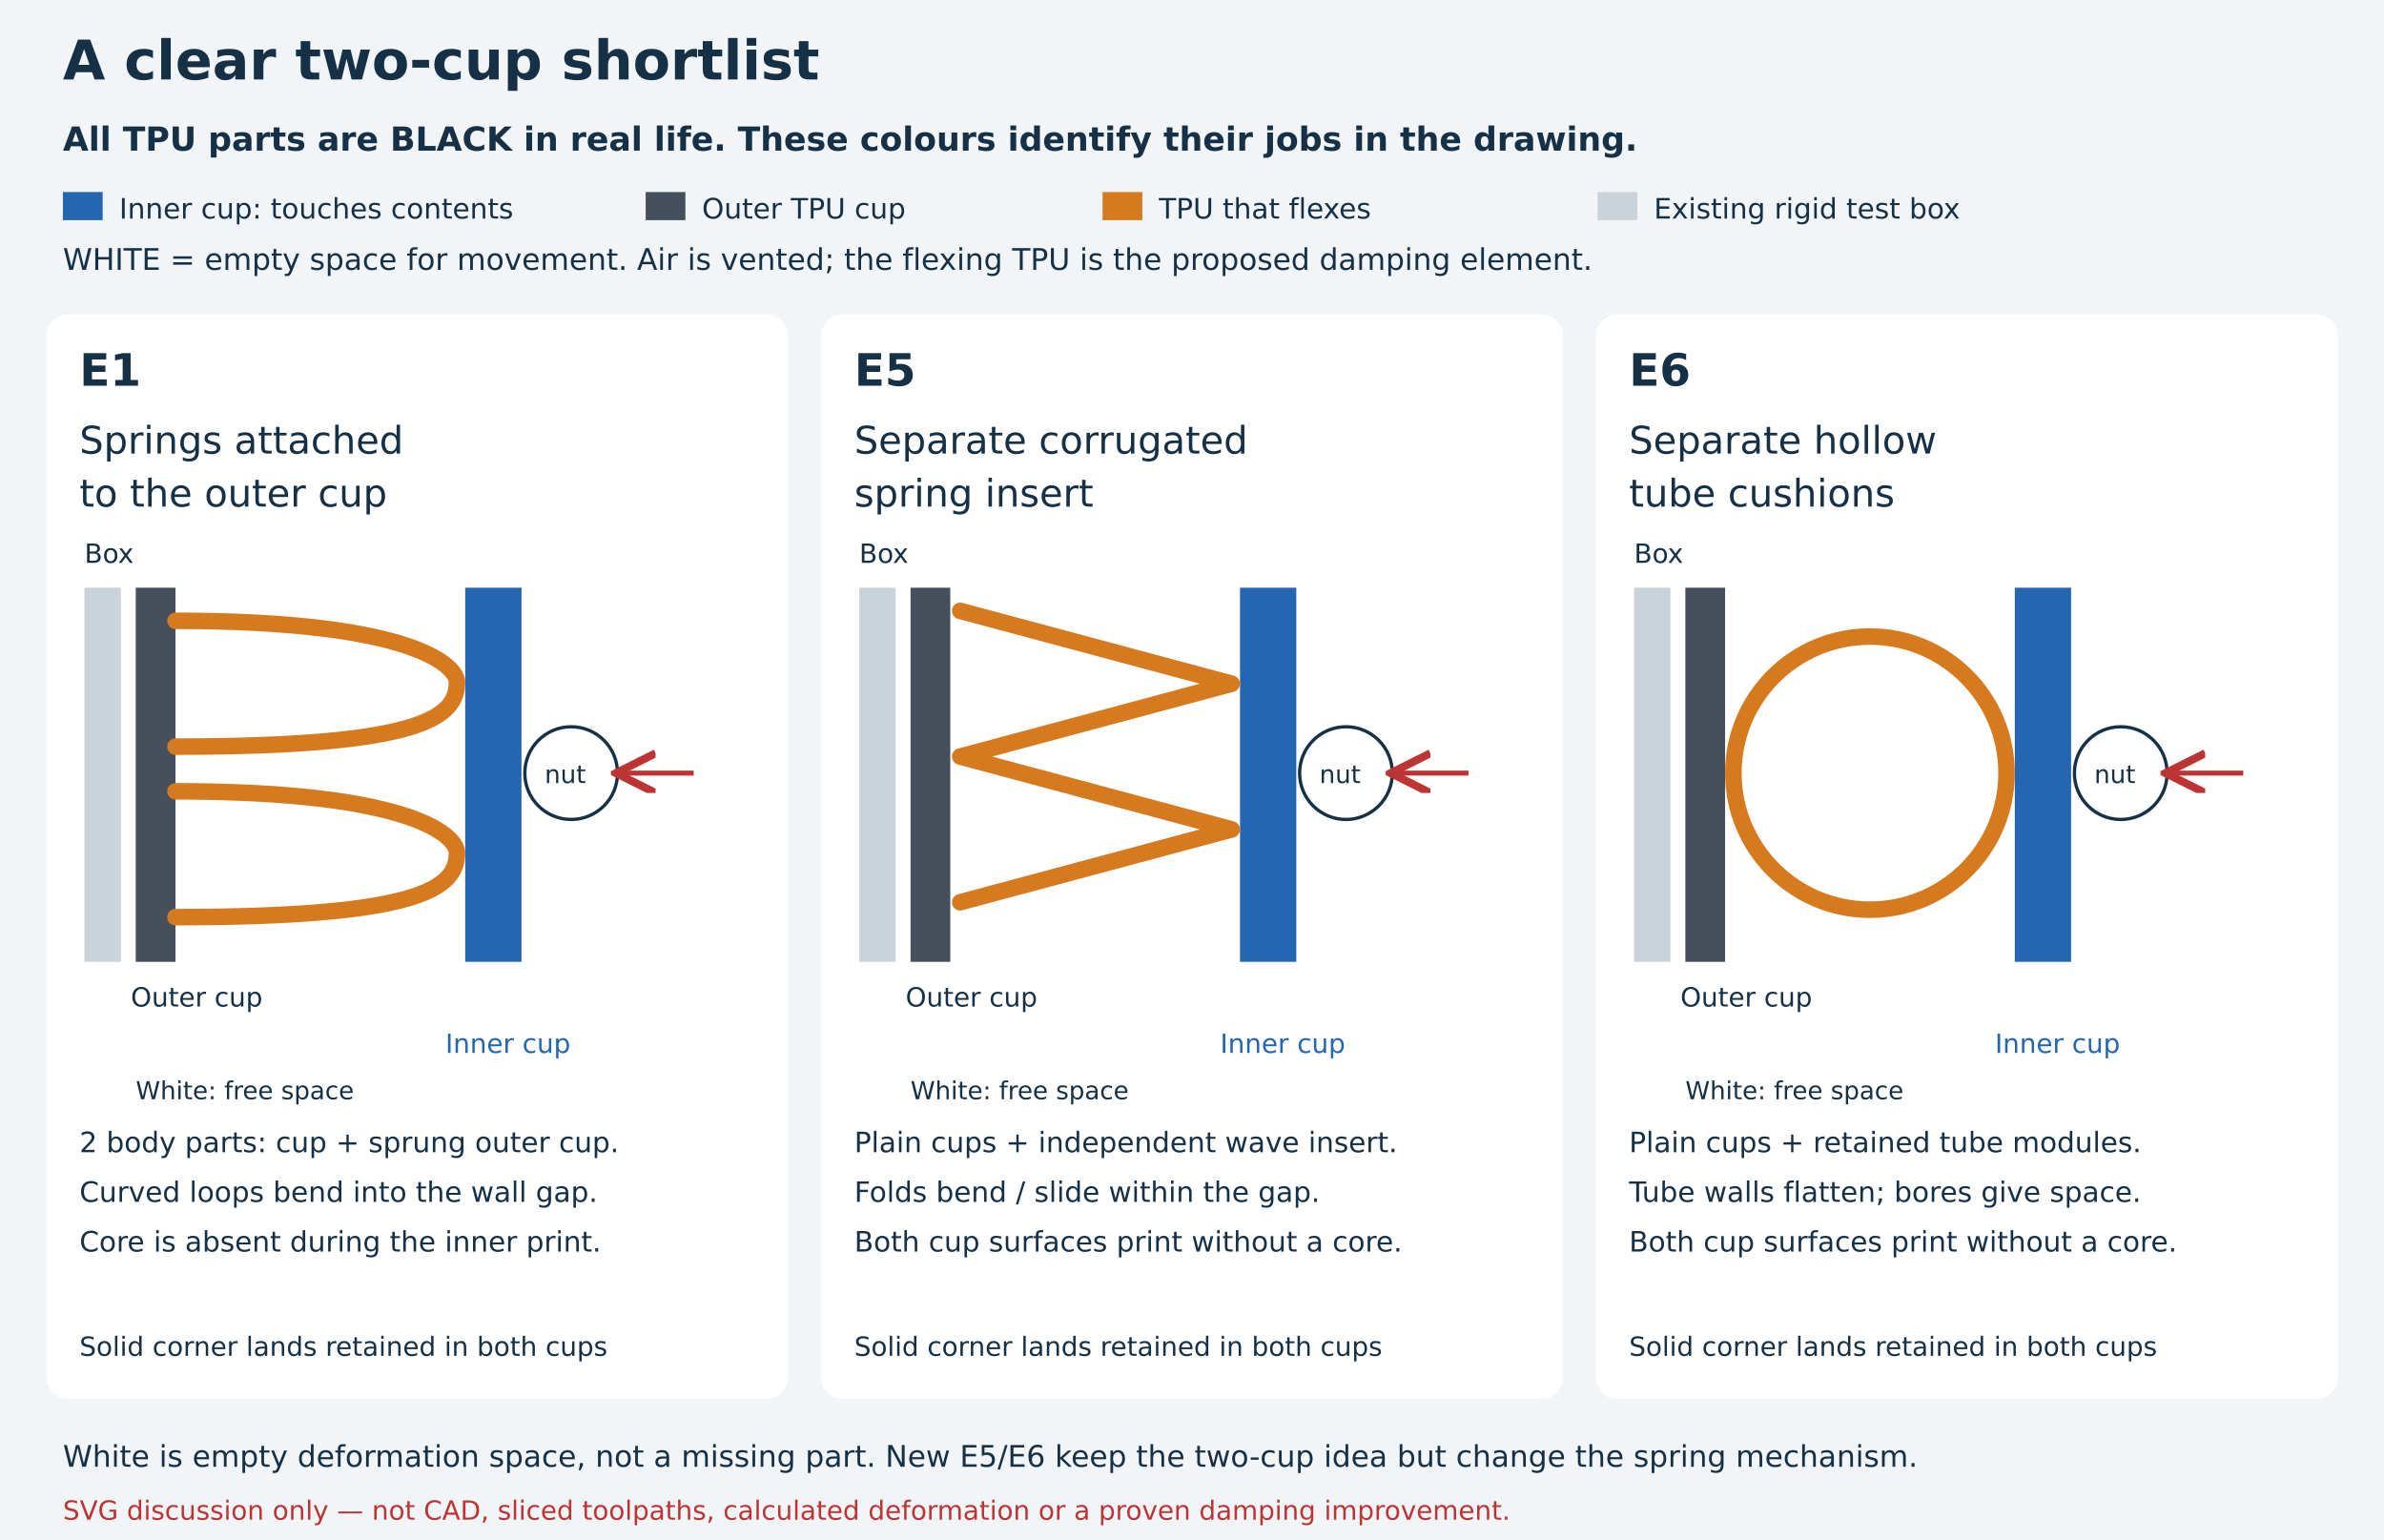
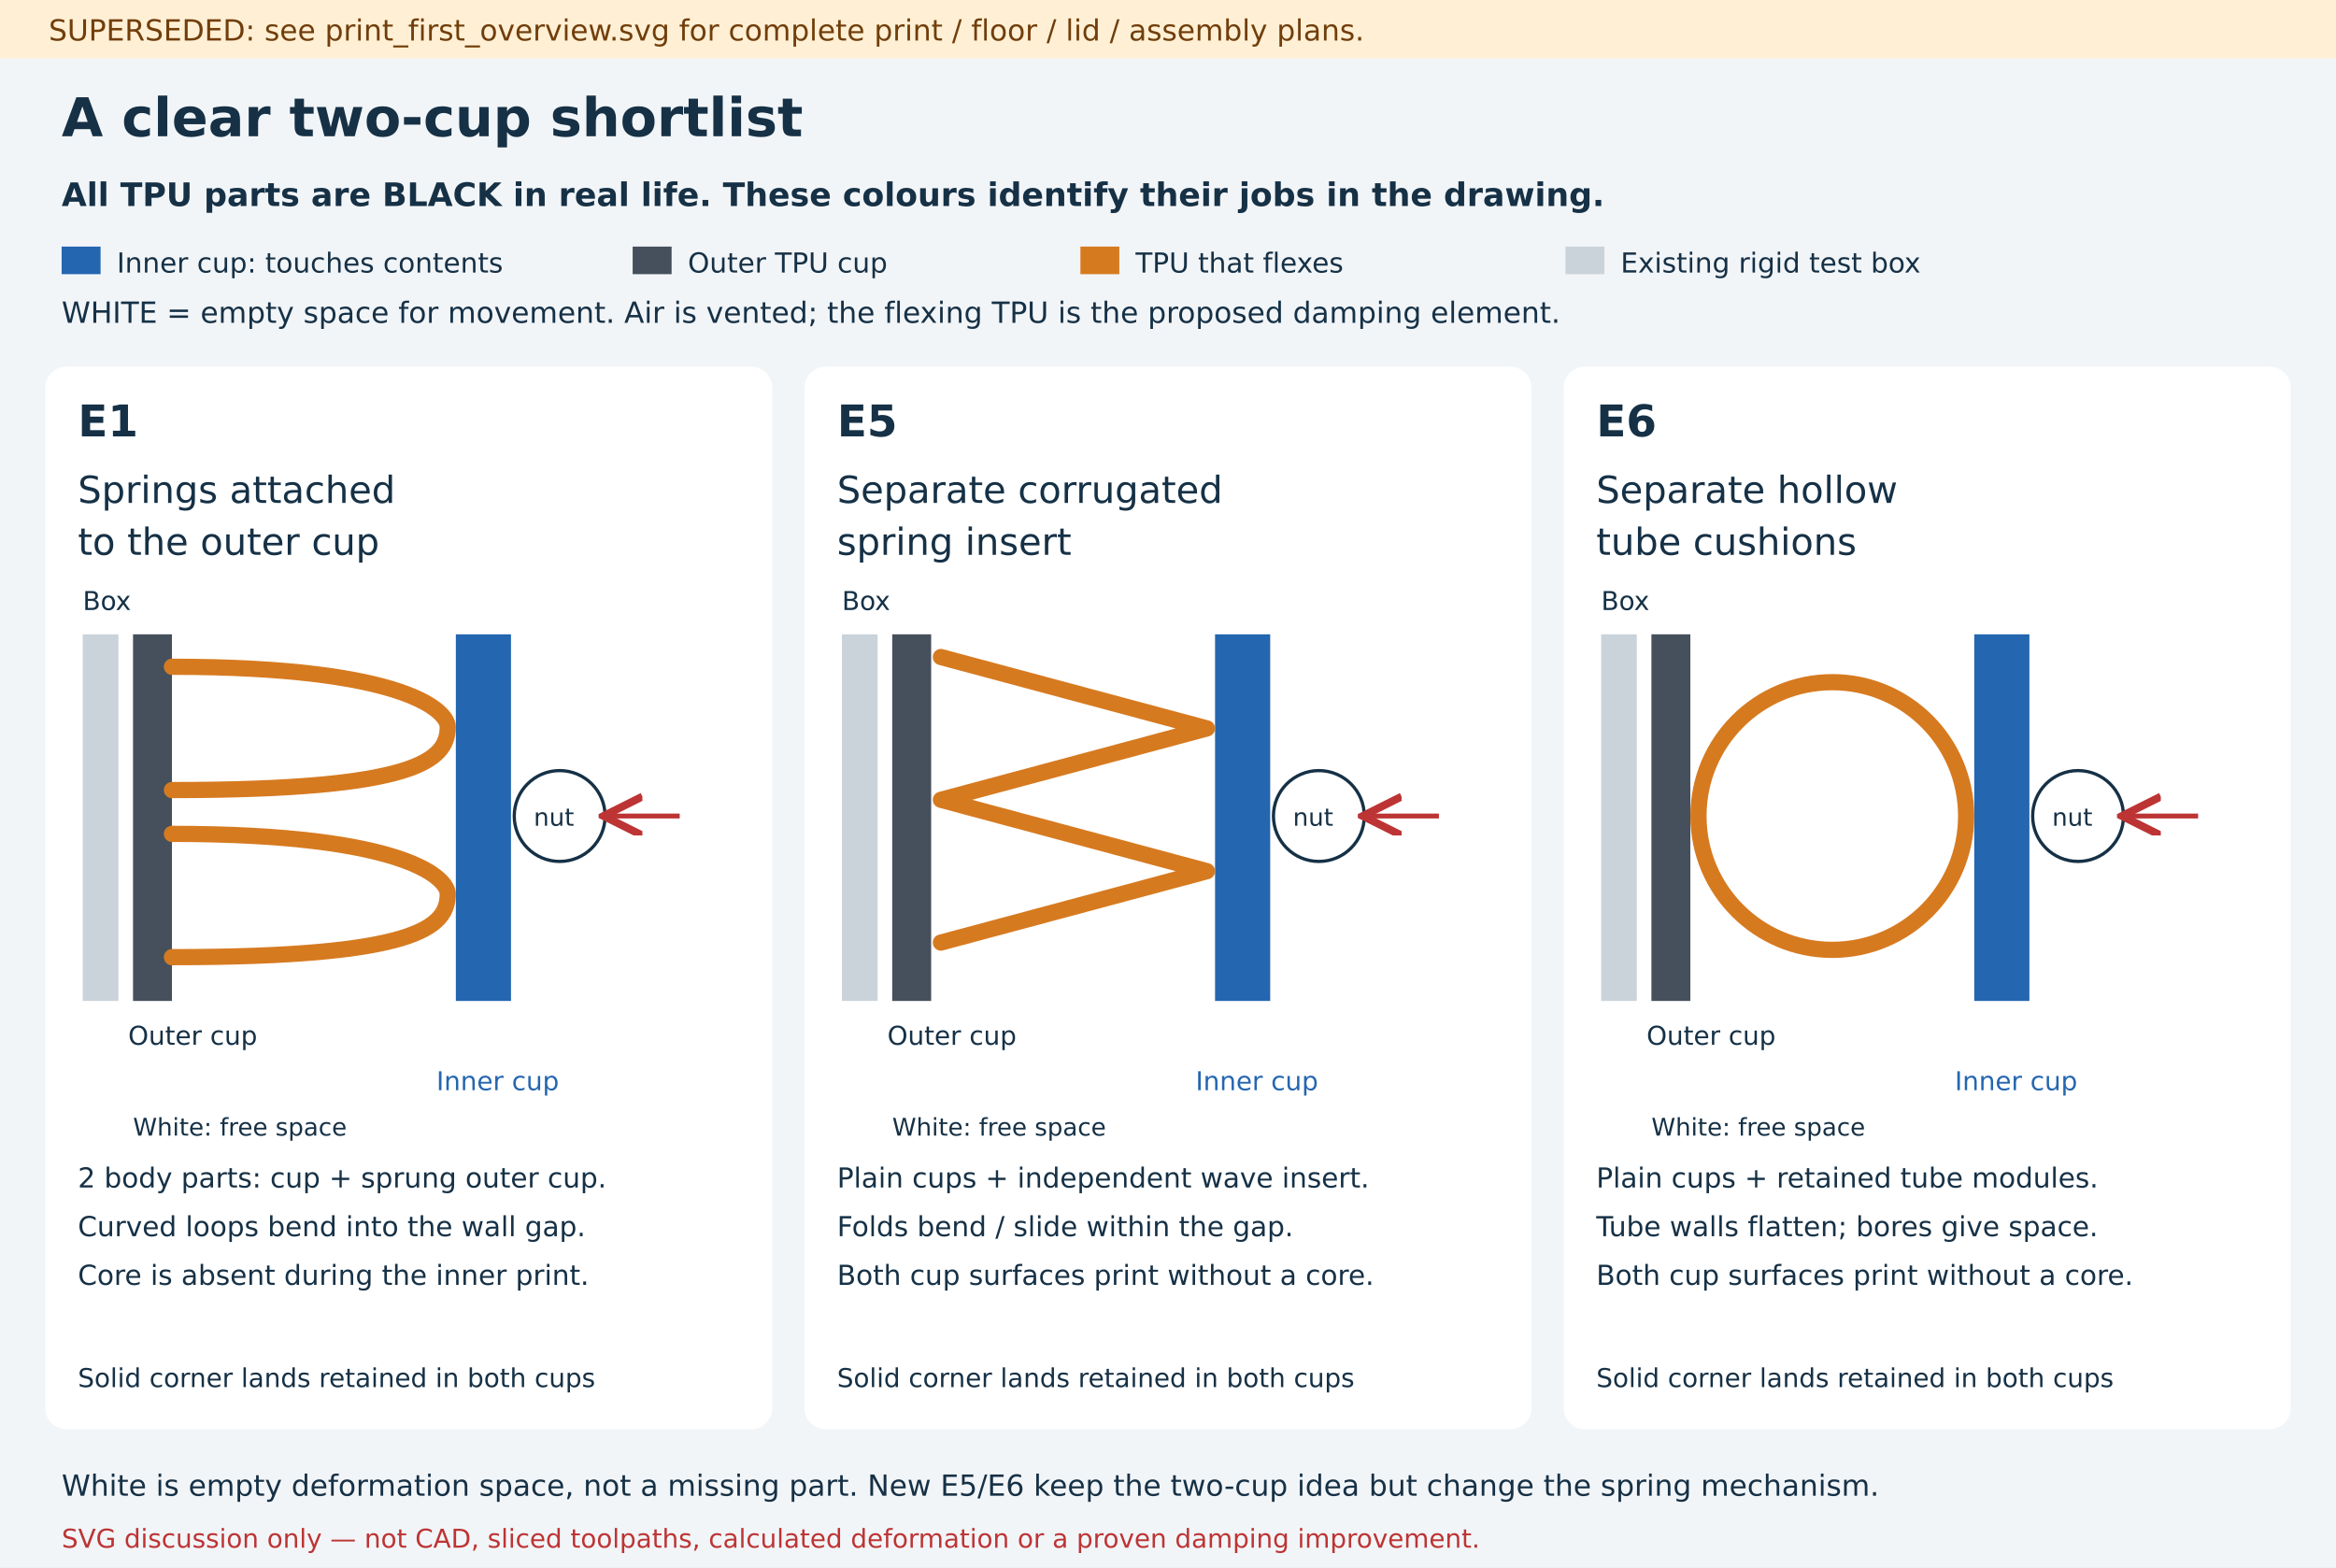
- <svg xmlns="http://www.w3.org/2000/svg" width="1440" height="930" viewBox="0 0 1440 930" role="img" aria-labelledby="title desc">
+ <svg xmlns="http://www.w3.org/2000/svg" width="1440" height="966" viewBox="0 0 1440 966" role="img" aria-labelledby="title desc">
  <defs>
    <marker id="arrow" markerWidth="9" markerHeight="9" refX="7" refY="4" orient="auto">
      <path d="M0 0 L8 4 L0 8" fill="none" stroke="#bd3434" stroke-width="1.6" />
    </marker>
    <pattern id="zone" width="13" height="13" patternUnits="userSpaceOnUse">
      <rect width="13" height="13" fill="#fff5e8" />
      <path d="M0 13 L13 0" stroke="#d67a20" stroke-width="3" />
    </pattern>
  </defs>
-   <g font-family="DejaVu Sans,sans-serif">
-     <rect x="0" y="0" width="1440" height="930" fill="#f2f5f8" rx="0" />
-     <text x="38" y="48" font-size="33" fill="#163146" font-weight="700">A clear two-cup shortlist</text>
-     <text x="38" y="91" font-size="20" fill="#163146" font-weight="700">All TPU parts are BLACK in real life. These colours identify their jobs in the drawing.</text>
-     <rect x="38" y="116" width="24" height="17" fill="#2466b0" rx="0" />
-     <text x="72" y="132" font-size="17" fill="#163146" font-weight="400">Inner cup: touches contents</text>
-     <rect x="390" y="116" width="24" height="17" fill="#46505c" rx="0" />
-     <text x="424" y="132" font-size="17" fill="#163146" font-weight="400">Outer TPU cup</text>
-     <rect x="666" y="116" width="24" height="17" fill="#d67a20" rx="0" />
-     <text x="700" y="132" font-size="17" fill="#163146" font-weight="400">TPU that flexes</text>
-     <rect x="965" y="116" width="24" height="17" fill="#cbd3da" rx="0" />
-     <text x="999" y="132" font-size="17" fill="#163146" font-weight="400">Existing rigid test box</text>
-     <text x="38" y="163" font-size="18" fill="#163146" font-weight="400">WHITE = empty space for movement. Air is vented; the flexing TPU is the proposed damping element.</text>
-     <rect x="28" y="190" width="448" height="655" fill="white" rx="13" />
-     <text x="48" y="233" font-size="27" fill="#163146" font-weight="700">E1</text>
-     <text x="48" y="274" font-size="23" fill="#163146" font-weight="400">Springs attached</text>
-     <text x="48" y="306" font-size="23" fill="#163146" font-weight="400">to the outer cup</text>
-     <rect x="51" y="355" width="22" height="226" fill="#cbd3da" rx="0" />
-     <rect x="82" y="355" width="24" height="226" fill="#46505c" rx="0" />
-     <rect x="281" y="355" width="34" height="226" fill="#2466b0" rx="0" />
-     <path d="M106 375 C252 375 276 403 276 412 C276 433 256 451 106 451" stroke="#d67a20" stroke-width="10" stroke-linejoin="round" stroke-linecap="round" fill="none" />
-     <path d="M106 478 C252 478 276 506 276 515 C276 536 256 554 106 554" stroke="#d67a20" stroke-width="10" stroke-linejoin="round" stroke-linecap="round" fill="none" />
-     <circle cx="345" cy="467" r="28" fill="white" stroke="#163146" stroke-width="2" />
-     <text x="329" y="473" font-size="15" fill="#163146" font-weight="400">nut</text>
-     <path d="M419 467 L375 467" stroke="#bd3434" stroke-width="3" fill="none" marker-end="url(#arrow)" />
-     <text x="51" y="340" font-size="16" fill="#163146" font-weight="400">Box</text>
-     <text x="79" y="608" font-size="16" fill="#163146" font-weight="400">Outer cup</text>
-     <text x="269" y="636" font-size="16" fill="#2466b0" font-weight="400">Inner cup</text>
-     <text x="82" y="664" font-size="15" fill="#163146" font-weight="400">White: free space</text>
-     <text x="48" y="696" font-size="17" fill="#163146" font-weight="400">2 body parts: cup + sprung outer cup.</text>
-     <text x="48" y="726" font-size="17" fill="#163146" font-weight="400">Curved loops bend into the wall gap.</text>
-     <text x="48" y="756" font-size="17" fill="#163146" font-weight="400">Core is absent during the inner print.</text>
-     <text x="48" y="819" font-size="16" fill="#163146" font-weight="400">Solid corner lands retained in both cups</text>
-     <rect x="496" y="190" width="448" height="655" fill="white" rx="13" />
-     <text x="516" y="233" font-size="27" fill="#163146" font-weight="700">E5</text>
-     <text x="516" y="274" font-size="23" fill="#163146" font-weight="400">Separate corrugated</text>
-     <text x="516" y="306" font-size="23" fill="#163146" font-weight="400">spring insert</text>
-     <rect x="519" y="355" width="22" height="226" fill="#cbd3da" rx="0" />
-     <rect x="550" y="355" width="24" height="226" fill="#46505c" rx="0" />
-     <rect x="749" y="355" width="34" height="226" fill="#2466b0" rx="0" />
-     <path d="M580 369 L744 413 L580 457 L744 501 L580 545" stroke="#d67a20" stroke-width="10" stroke-linejoin="round" stroke-linecap="round" fill="none" />
-     <circle cx="813" cy="467" r="28" fill="white" stroke="#163146" stroke-width="2" />
-     <text x="797" y="473" font-size="15" fill="#163146" font-weight="400">nut</text>
-     <path d="M887 467 L843 467" stroke="#bd3434" stroke-width="3" fill="none" marker-end="url(#arrow)" />
-     <text x="519" y="340" font-size="16" fill="#163146" font-weight="400">Box</text>
-     <text x="547" y="608" font-size="16" fill="#163146" font-weight="400">Outer cup</text>
-     <text x="737" y="636" font-size="16" fill="#2466b0" font-weight="400">Inner cup</text>
-     <text x="550" y="664" font-size="15" fill="#163146" font-weight="400">White: free space</text>
-     <text x="516" y="696" font-size="17" fill="#163146" font-weight="400">Plain cups + independent wave insert.</text>
-     <text x="516" y="726" font-size="17" fill="#163146" font-weight="400">Folds bend / slide within the gap.</text>
-     <text x="516" y="756" font-size="17" fill="#163146" font-weight="400">Both cup surfaces print without a core.</text>
-     <text x="516" y="819" font-size="16" fill="#163146" font-weight="400">Solid corner lands retained in both cups</text>
-     <rect x="964" y="190" width="448" height="655" fill="white" rx="13" />
-     <text x="984" y="233" font-size="27" fill="#163146" font-weight="700">E6</text>
-     <text x="984" y="274" font-size="23" fill="#163146" font-weight="400">Separate hollow</text>
-     <text x="984" y="306" font-size="23" fill="#163146" font-weight="400">tube cushions</text>
-     <rect x="987" y="355" width="22" height="226" fill="#cbd3da" rx="0" />
-     <rect x="1018" y="355" width="24" height="226" fill="#46505c" rx="0" />
-     <rect x="1217" y="355" width="34" height="226" fill="#2466b0" rx="0" />
-     <ellipse cx="1129.5" cy="467" rx="82.5" ry="82.5" fill="white" stroke="#d67a20" stroke-width="10" />
-     <circle cx="1281" cy="467" r="28" fill="white" stroke="#163146" stroke-width="2" />
-     <text x="1265" y="473" font-size="15" fill="#163146" font-weight="400">nut</text>
-     <path d="M1355 467 L1311 467" stroke="#bd3434" stroke-width="3" fill="none" marker-end="url(#arrow)" />
-     <text x="987" y="340" font-size="16" fill="#163146" font-weight="400">Box</text>
-     <text x="1015" y="608" font-size="16" fill="#163146" font-weight="400">Outer cup</text>
-     <text x="1205" y="636" font-size="16" fill="#2466b0" font-weight="400">Inner cup</text>
-     <text x="1018" y="664" font-size="15" fill="#163146" font-weight="400">White: free space</text>
-     <text x="984" y="696" font-size="17" fill="#163146" font-weight="400">Plain cups + retained tube modules.</text>
-     <text x="984" y="726" font-size="17" fill="#163146" font-weight="400">Tube walls flatten; bores give space.</text>
-     <text x="984" y="756" font-size="17" fill="#163146" font-weight="400">Both cup surfaces print without a core.</text>
-     <text x="984" y="819" font-size="16" fill="#163146" font-weight="400">Solid corner lands retained in both cups</text>
-     <text x="38" y="886" font-size="18" fill="#163146" font-weight="400">White is empty deformation space, not a missing part. New E5/E6 keep the two-cup idea but change the spring mechanism.</text>
-     <text x="38" y="918" font-size="16" fill="#bd3434" font-weight="400">SVG discussion only — not CAD, sliced toolpaths, calculated deformation or a proven damping improvement.</text>
+   <rect x="0" y="0" width="1440" height="36" fill="#fff0d5" />
+   <text x="30" y="25" font-family="DejaVu Sans,sans-serif" font-size="18" fill="#713e0b">SUPERSEDED: see print_first_overview.svg for complete print / floor / lid / assembly plans.</text>
+   <g transform="translate(0 36)">
+     <g font-family="DejaVu Sans,sans-serif">
+       <rect x="0" y="0" width="1440" height="930" fill="#f2f5f8" rx="0" />
+       <text x="38" y="48" font-size="33" fill="#163146" font-weight="700">A clear two-cup shortlist</text>
+       <text x="38" y="91" font-size="20" fill="#163146" font-weight="700">All TPU parts are BLACK in real life. These colours identify their jobs in the drawing.</text>
+       <rect x="38" y="116" width="24" height="17" fill="#2466b0" rx="0" />
+       <text x="72" y="132" font-size="17" fill="#163146" font-weight="400">Inner cup: touches contents</text>
+       <rect x="390" y="116" width="24" height="17" fill="#46505c" rx="0" />
+       <text x="424" y="132" font-size="17" fill="#163146" font-weight="400">Outer TPU cup</text>
+       <rect x="666" y="116" width="24" height="17" fill="#d67a20" rx="0" />
+       <text x="700" y="132" font-size="17" fill="#163146" font-weight="400">TPU that flexes</text>
+       <rect x="965" y="116" width="24" height="17" fill="#cbd3da" rx="0" />
+       <text x="999" y="132" font-size="17" fill="#163146" font-weight="400">Existing rigid test box</text>
+       <text x="38" y="163" font-size="18" fill="#163146" font-weight="400">WHITE = empty space for movement. Air is vented; the flexing TPU is the proposed damping element.</text>
+       <rect x="28" y="190" width="448" height="655" fill="white" rx="13" />
+       <text x="48" y="233" font-size="27" fill="#163146" font-weight="700">E1</text>
+       <text x="48" y="274" font-size="23" fill="#163146" font-weight="400">Springs attached</text>
+       <text x="48" y="306" font-size="23" fill="#163146" font-weight="400">to the outer cup</text>
+       <rect x="51" y="355" width="22" height="226" fill="#cbd3da" rx="0" />
+       <rect x="82" y="355" width="24" height="226" fill="#46505c" rx="0" />
+       <rect x="281" y="355" width="34" height="226" fill="#2466b0" rx="0" />
+       <path d="M106 375 C252 375 276 403 276 412 C276 433 256 451 106 451" stroke="#d67a20" stroke-width="10" stroke-linejoin="round" stroke-linecap="round" fill="none" />
+       <path d="M106 478 C252 478 276 506 276 515 C276 536 256 554 106 554" stroke="#d67a20" stroke-width="10" stroke-linejoin="round" stroke-linecap="round" fill="none" />
+       <circle cx="345" cy="467" r="28" fill="white" stroke="#163146" stroke-width="2" />
+       <text x="329" y="473" font-size="15" fill="#163146" font-weight="400">nut</text>
+       <path d="M419 467 L375 467" stroke="#bd3434" stroke-width="3" fill="none" marker-end="url(#arrow)" />
+       <text x="51" y="340" font-size="16" fill="#163146" font-weight="400">Box</text>
+       <text x="79" y="608" font-size="16" fill="#163146" font-weight="400">Outer cup</text>
+       <text x="269" y="636" font-size="16" fill="#2466b0" font-weight="400">Inner cup</text>
+       <text x="82" y="664" font-size="15" fill="#163146" font-weight="400">White: free space</text>
+       <text x="48" y="696" font-size="17" fill="#163146" font-weight="400">2 body parts: cup + sprung outer cup.</text>
+       <text x="48" y="726" font-size="17" fill="#163146" font-weight="400">Curved loops bend into the wall gap.</text>
+       <text x="48" y="756" font-size="17" fill="#163146" font-weight="400">Core is absent during the inner print.</text>
+       <text x="48" y="819" font-size="16" fill="#163146" font-weight="400">Solid corner lands retained in both cups</text>
+       <rect x="496" y="190" width="448" height="655" fill="white" rx="13" />
+       <text x="516" y="233" font-size="27" fill="#163146" font-weight="700">E5</text>
+       <text x="516" y="274" font-size="23" fill="#163146" font-weight="400">Separate corrugated</text>
+       <text x="516" y="306" font-size="23" fill="#163146" font-weight="400">spring insert</text>
+       <rect x="519" y="355" width="22" height="226" fill="#cbd3da" rx="0" />
+       <rect x="550" y="355" width="24" height="226" fill="#46505c" rx="0" />
+       <rect x="749" y="355" width="34" height="226" fill="#2466b0" rx="0" />
+       <path d="M580 369 L744 413 L580 457 L744 501 L580 545" stroke="#d67a20" stroke-width="10" stroke-linejoin="round" stroke-linecap="round" fill="none" />
+       <circle cx="813" cy="467" r="28" fill="white" stroke="#163146" stroke-width="2" />
+       <text x="797" y="473" font-size="15" fill="#163146" font-weight="400">nut</text>
+       <path d="M887 467 L843 467" stroke="#bd3434" stroke-width="3" fill="none" marker-end="url(#arrow)" />
+       <text x="519" y="340" font-size="16" fill="#163146" font-weight="400">Box</text>
+       <text x="547" y="608" font-size="16" fill="#163146" font-weight="400">Outer cup</text>
+       <text x="737" y="636" font-size="16" fill="#2466b0" font-weight="400">Inner cup</text>
+       <text x="550" y="664" font-size="15" fill="#163146" font-weight="400">White: free space</text>
+       <text x="516" y="696" font-size="17" fill="#163146" font-weight="400">Plain cups + independent wave insert.</text>
+       <text x="516" y="726" font-size="17" fill="#163146" font-weight="400">Folds bend / slide within the gap.</text>
+       <text x="516" y="756" font-size="17" fill="#163146" font-weight="400">Both cup surfaces print without a core.</text>
+       <text x="516" y="819" font-size="16" fill="#163146" font-weight="400">Solid corner lands retained in both cups</text>
+       <rect x="964" y="190" width="448" height="655" fill="white" rx="13" />
+       <text x="984" y="233" font-size="27" fill="#163146" font-weight="700">E6</text>
+       <text x="984" y="274" font-size="23" fill="#163146" font-weight="400">Separate hollow</text>
+       <text x="984" y="306" font-size="23" fill="#163146" font-weight="400">tube cushions</text>
+       <rect x="987" y="355" width="22" height="226" fill="#cbd3da" rx="0" />
+       <rect x="1018" y="355" width="24" height="226" fill="#46505c" rx="0" />
+       <rect x="1217" y="355" width="34" height="226" fill="#2466b0" rx="0" />
+       <ellipse cx="1129.5" cy="467" rx="82.5" ry="82.5" fill="white" stroke="#d67a20" stroke-width="10" />
+       <circle cx="1281" cy="467" r="28" fill="white" stroke="#163146" stroke-width="2" />
+       <text x="1265" y="473" font-size="15" fill="#163146" font-weight="400">nut</text>
+       <path d="M1355 467 L1311 467" stroke="#bd3434" stroke-width="3" fill="none" marker-end="url(#arrow)" />
+       <text x="987" y="340" font-size="16" fill="#163146" font-weight="400">Box</text>
+       <text x="1015" y="608" font-size="16" fill="#163146" font-weight="400">Outer cup</text>
+       <text x="1205" y="636" font-size="16" fill="#2466b0" font-weight="400">Inner cup</text>
+       <text x="1018" y="664" font-size="15" fill="#163146" font-weight="400">White: free space</text>
+       <text x="984" y="696" font-size="17" fill="#163146" font-weight="400">Plain cups + retained tube modules.</text>
+       <text x="984" y="726" font-size="17" fill="#163146" font-weight="400">Tube walls flatten; bores give space.</text>
+       <text x="984" y="756" font-size="17" fill="#163146" font-weight="400">Both cup surfaces print without a core.</text>
+       <text x="984" y="819" font-size="16" fill="#163146" font-weight="400">Solid corner lands retained in both cups</text>
+       <text x="38" y="886" font-size="18" fill="#163146" font-weight="400">White is empty deformation space, not a missing part. New E5/E6 keep the two-cup idea but change the spring mechanism.</text>
+       <text x="38" y="918" font-size="16" fill="#bd3434" font-weight="400">SVG discussion only — not CAD, sliced toolpaths, calculated deformation or a proven damping improvement.</text>
+     </g>
  </g>
</svg>
